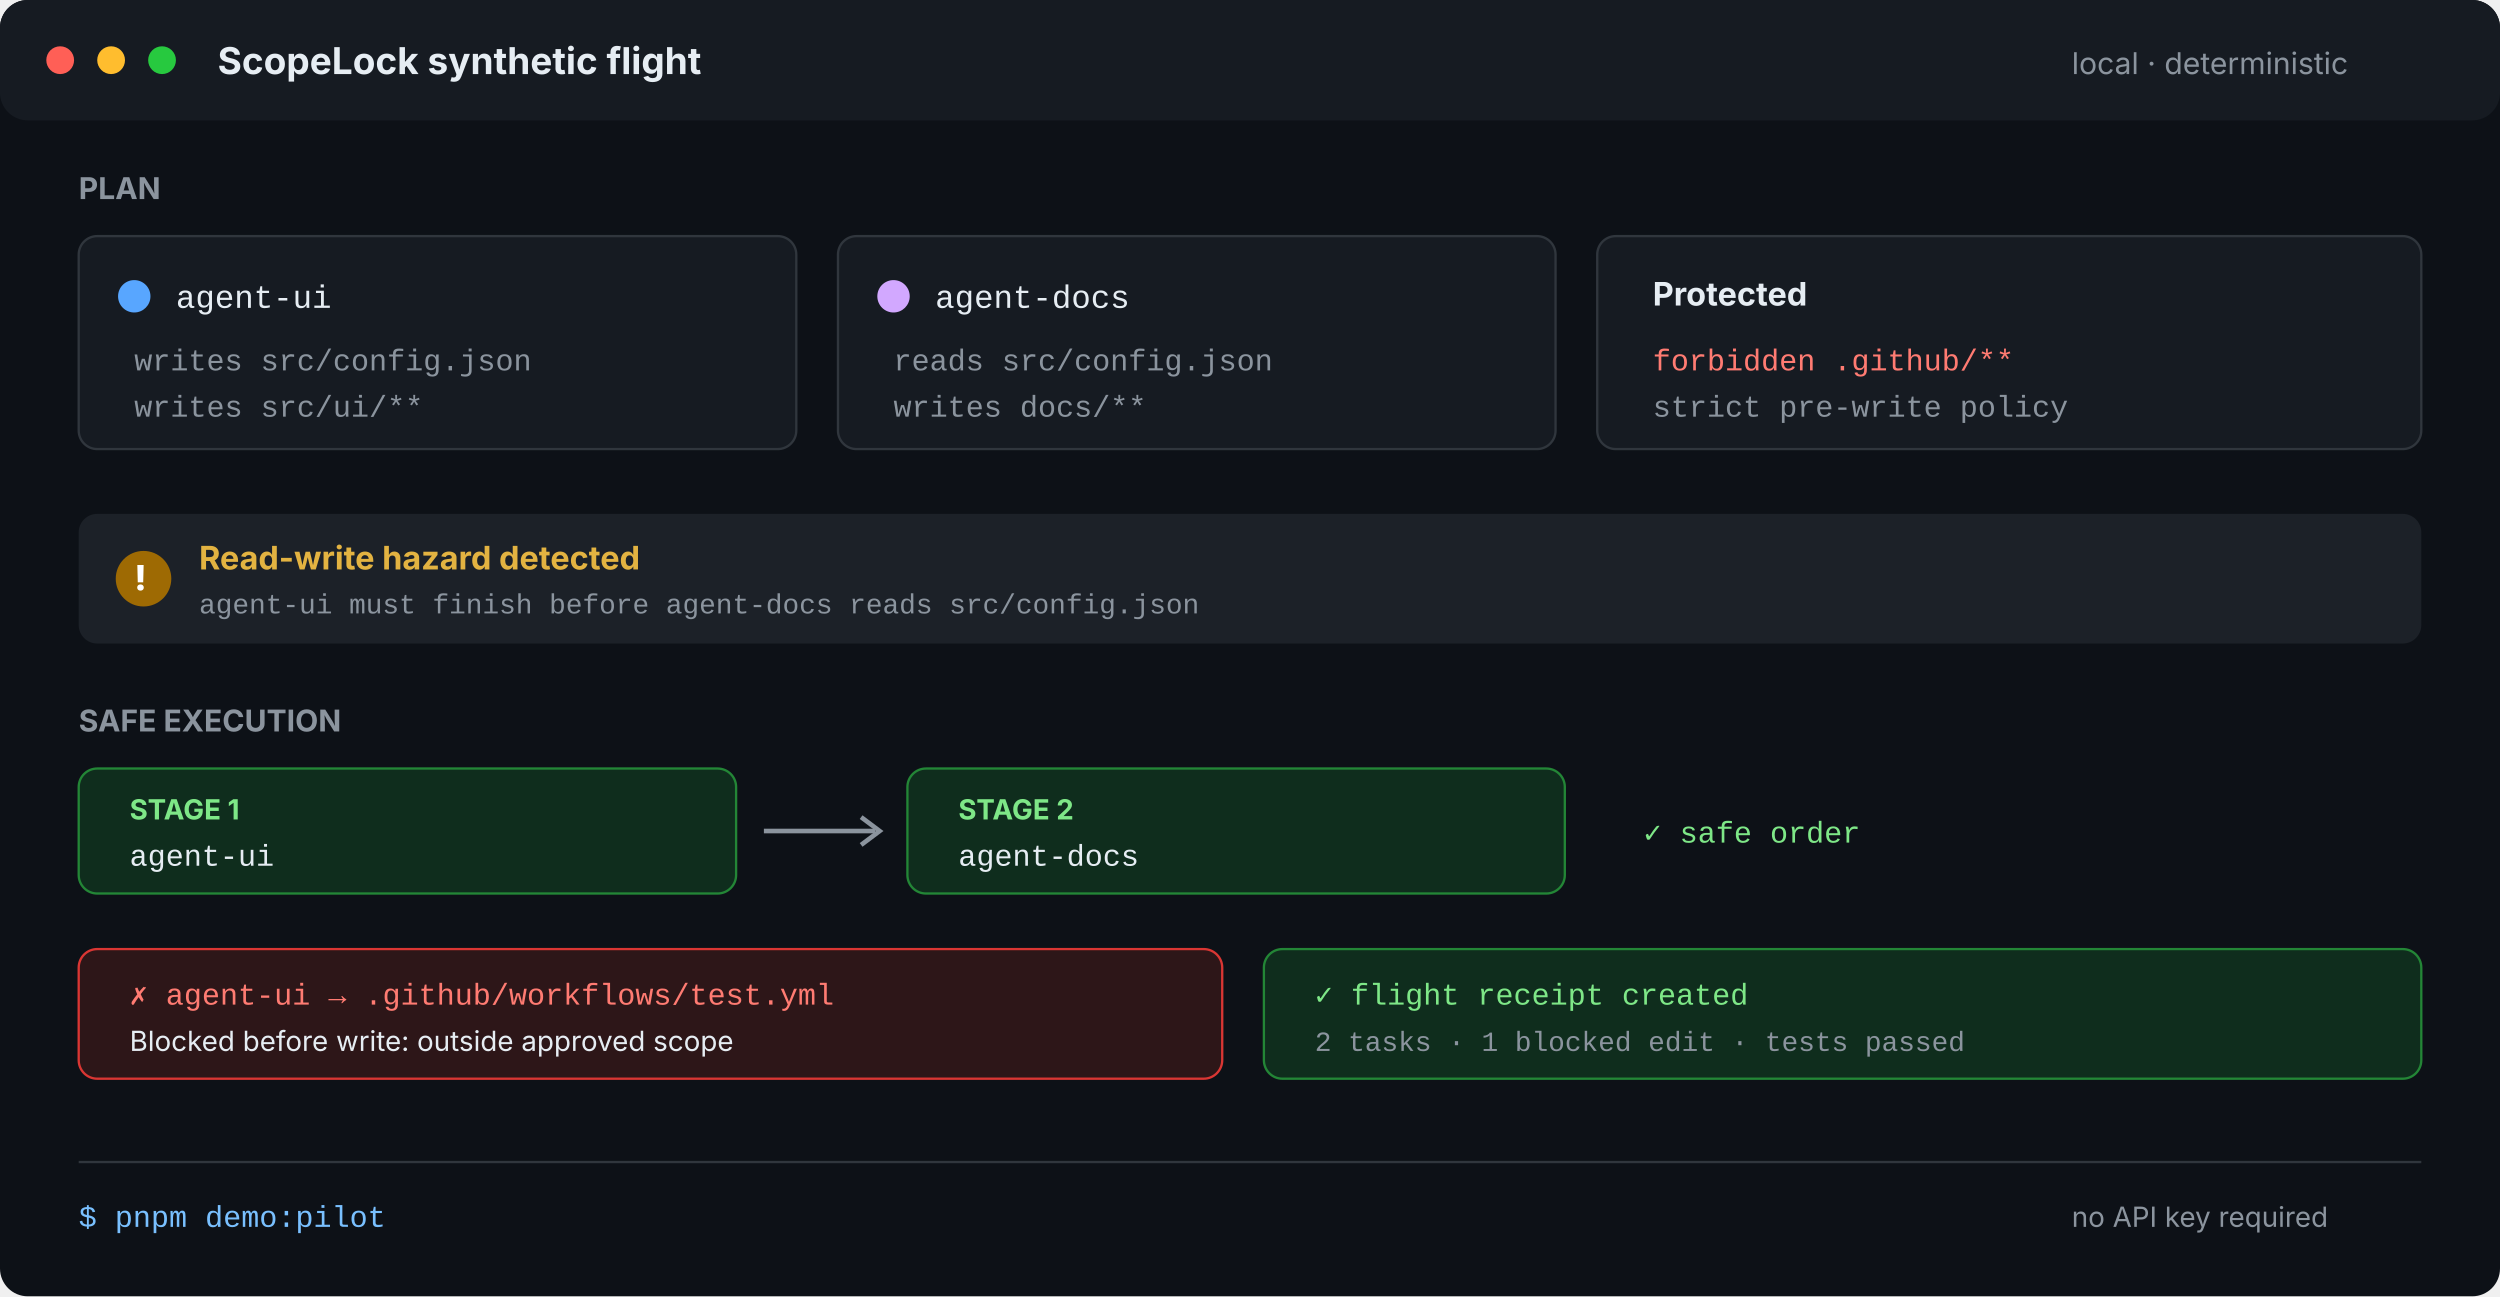
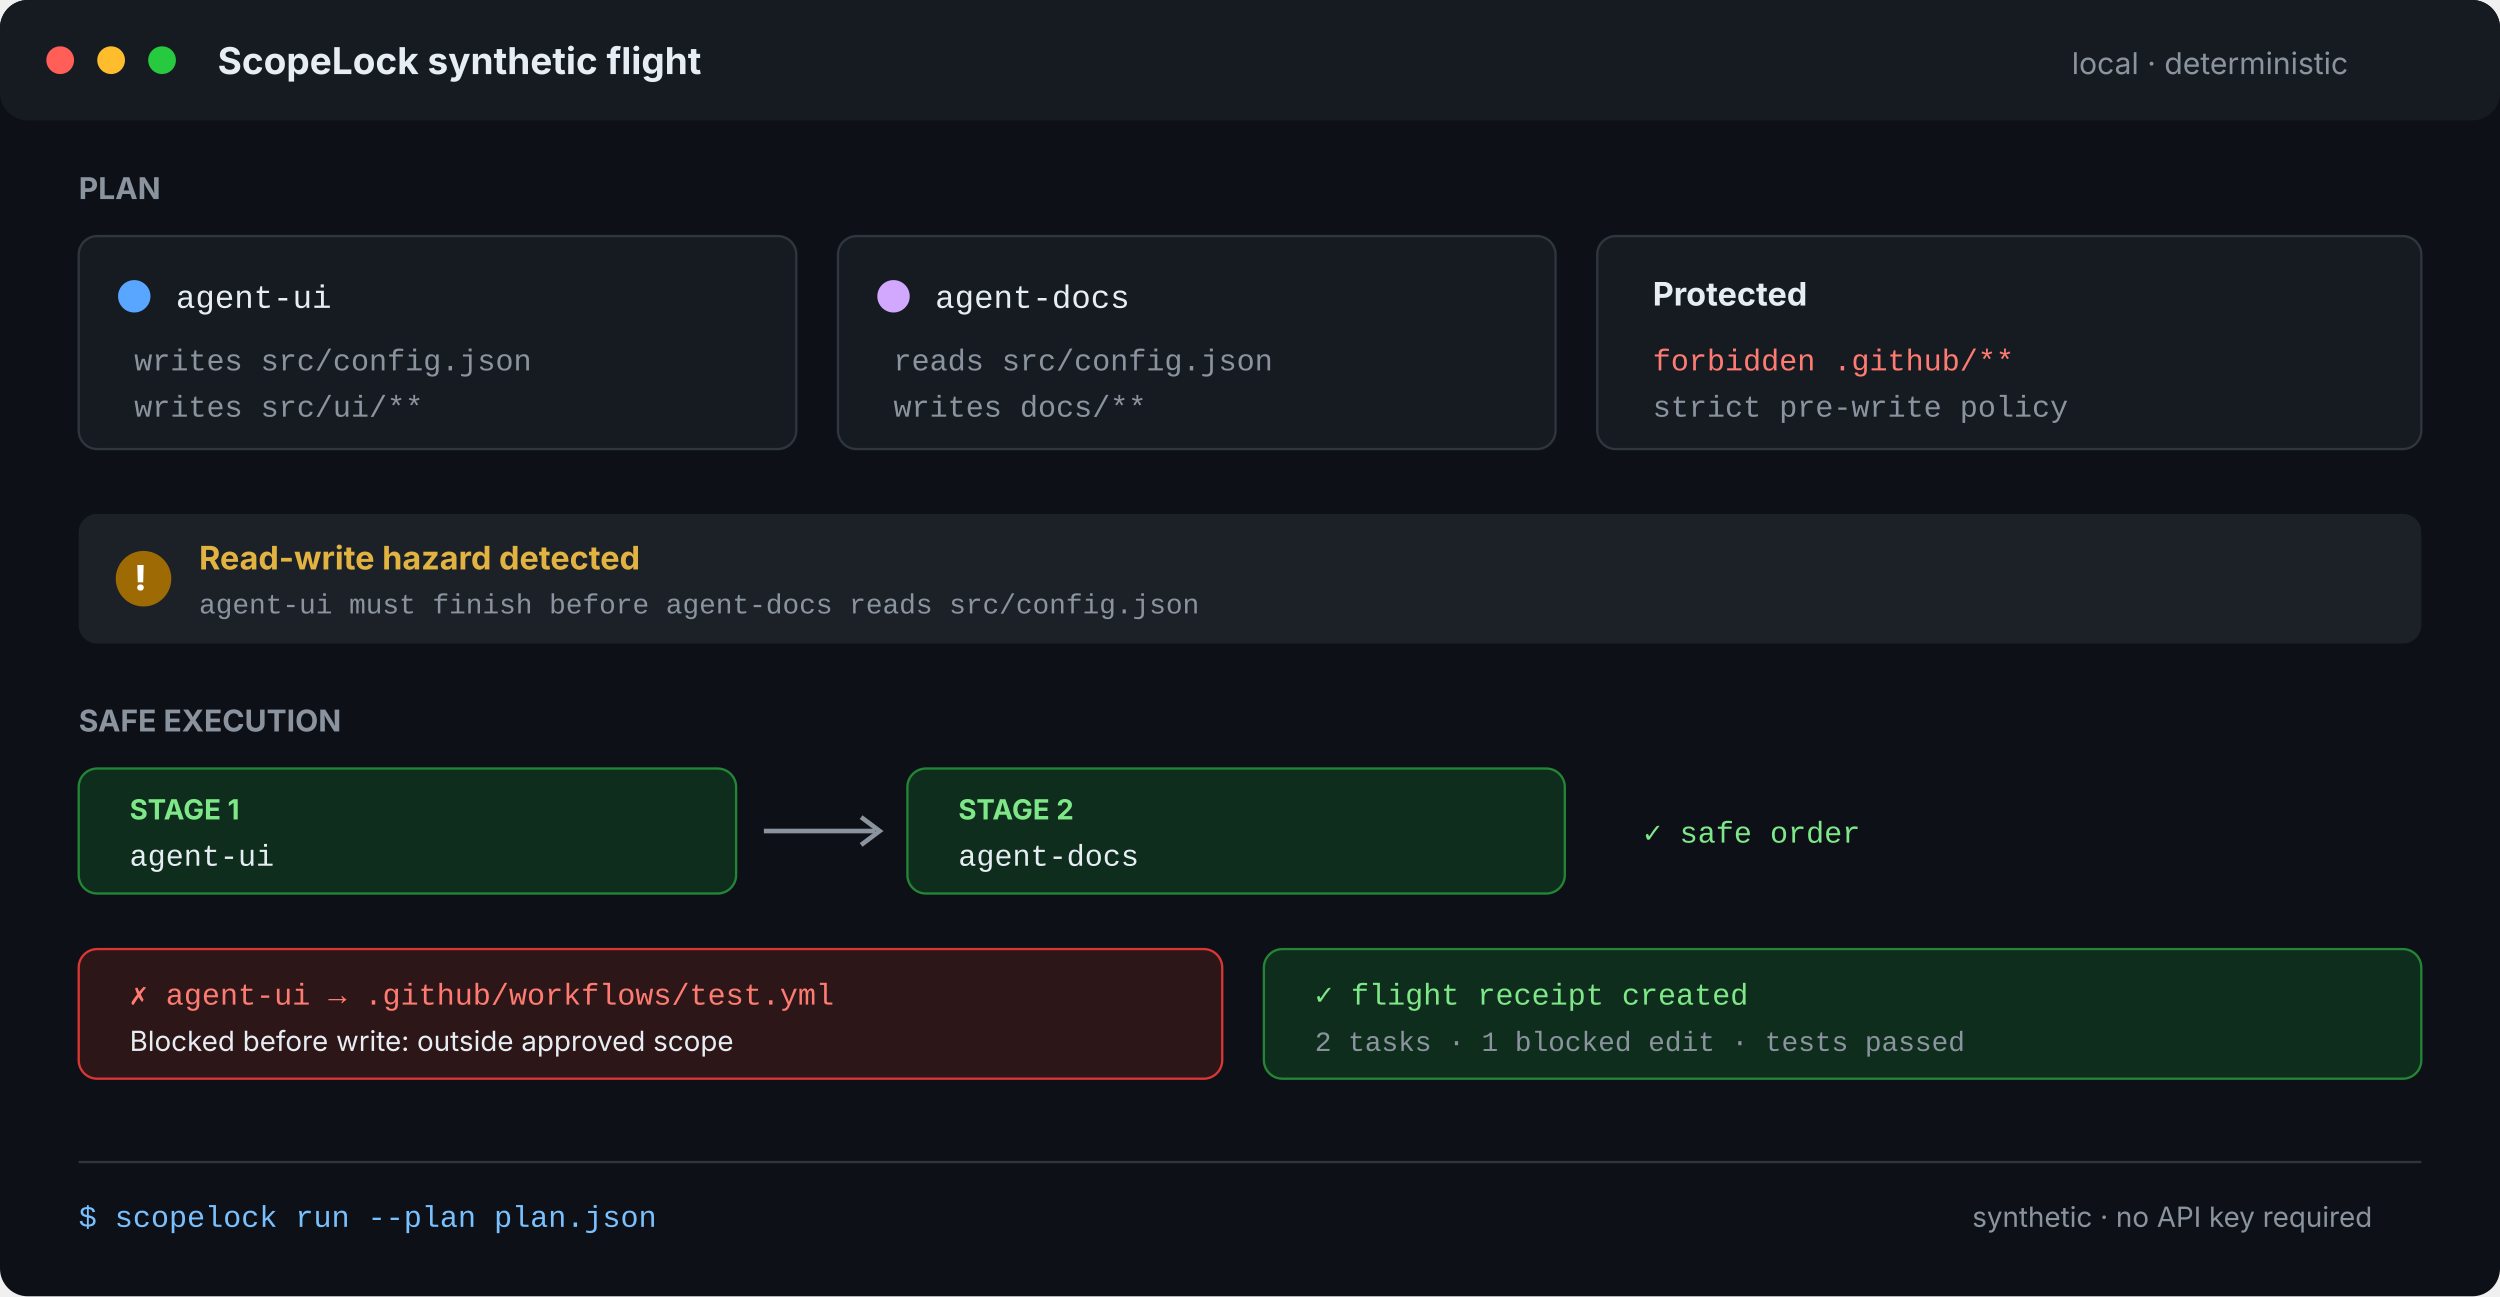
<svg xmlns="http://www.w3.org/2000/svg" width="1080" height="560" viewBox="0 0 1080 560" role="img" aria-labelledby="title desc">
  <style>
    .ui{font-family:-apple-system,BlinkMacSystemFont,"Segoe UI",sans-serif;letter-spacing:0}
    .mono{font-family:SFMono-Regular,Consolas,"Liberation Mono",monospace;letter-spacing:0}
    .muted{fill:#8b949e}.text{fill:#e6edf3}.blue{fill:#79c0ff}.green{fill:#7ee787}.amber{fill:#e3b341}.red{fill:#ff7b72}
  </style>
  <rect width="1080" height="560" rx="12" fill="#0d1117" />
  <rect width="1080" height="52" rx="12" fill="#161b22" />
  <circle cx="26" cy="26" r="6" fill="#ff5f56" />
  <circle cx="48" cy="26" r="6" fill="#ffbd2e" />
  <circle cx="70" cy="26" r="6" fill="#27c93f" />
  <text class="ui text" x="94" y="32" font-size="16" font-weight="700">ScopeLock synthetic flight</text>
  <text class="ui muted" x="895" y="32" font-size="13">local · deterministic</text>
  <text class="ui muted" x="34" y="86" font-size="13" font-weight="700">PLAN</text>
  <rect x="34" y="102" width="310" height="92" rx="8" fill="#161b22" stroke="#30363d" />
  <circle cx="58" cy="128" r="7" fill="#58a6ff" />
  <text class="mono text" x="76" y="133" font-size="14">agent-ui</text>
  <text class="mono muted" x="58" y="160" font-size="13">writes  src/config.json</text>
  <text class="mono muted" x="58" y="180" font-size="13">writes  src/ui/**</text>
  <rect x="362" y="102" width="310" height="92" rx="8" fill="#161b22" stroke="#30363d" />
  <circle cx="386" cy="128" r="7" fill="#d2a8ff" />
  <text class="mono text" x="404" y="133" font-size="14">agent-docs</text>
  <text class="mono muted" x="386" y="160" font-size="13">reads   src/config.json</text>
  <text class="mono muted" x="386" y="180" font-size="13">writes  docs/**</text>
  <rect x="690" y="102" width="356" height="92" rx="8" fill="#161b22" stroke="#30363d" />
  <text class="ui text" x="714" y="132" font-size="14" font-weight="700">Protected</text>
  <text class="mono red" x="714" y="160" font-size="13">forbidden  .github/**</text>
  <text class="mono muted" x="714" y="180" font-size="13">strict pre-write policy</text>
  <g>
    <animate attributeName="opacity" values="0;1;1;1;1;0" keyTimes="0;.05;.84;.9;.96;1" dur="12s" repeatCount="indefinite" />
    <rect x="34" y="222" width="1012" height="56" rx="8" fill="#1c2128" />
    <circle cx="62" cy="250" r="12" fill="#9e6a03" />
    <text class="ui" x="58" y="255" fill="#fff" font-size="15" font-weight="800">!</text>
    <text class="ui amber" x="86" y="246" font-size="14" font-weight="700">Read-write hazard detected</text>
    <text class="mono muted" x="86" y="265" font-size="12">agent-ui must finish before agent-docs reads src/config.json</text>
  </g>
  <g>
    <animate attributeName="opacity" values="0;0;1;1;1;0" keyTimes="0;.18;.23;.84;.96;1" dur="12s" repeatCount="indefinite" />
    <text class="ui muted" x="34" y="316" font-size="13" font-weight="700">SAFE EXECUTION</text>
    <rect x="34" y="332" width="284" height="54" rx="8" fill="#0f2d1d" stroke="#238636" />
    <text class="ui green" x="56" y="354" font-size="12" font-weight="700">STAGE 1</text>
    <text class="mono text" x="56" y="374" font-size="13">agent-ui</text>
    <path d="M330 359h48" stroke="#8b949e" stroke-width="2" />
    <path d="m372 353 8 6-8 6" fill="none" stroke="#8b949e" stroke-width="2" />
    <rect x="392" y="332" width="284" height="54" rx="8" fill="#0f2d1d" stroke="#238636" />
    <text class="ui green" x="414" y="354" font-size="12" font-weight="700">STAGE 2</text>
    <text class="mono text" x="414" y="374" font-size="13">agent-docs</text>
    <text class="mono green" x="710" y="364" font-size="13">✓ safe order</text>
  </g>
  <g>
    <animate attributeName="opacity" values="0;0;0;1;1;0" keyTimes="0;.39;.44;.84;.96;1" dur="12s" repeatCount="indefinite" />
    <rect x="34" y="410" width="494" height="56" rx="8" fill="#2d1618" stroke="#da3633" />
    <text class="mono red" x="56" y="434" font-size="13">✗ agent-ui → .github/workflows/test.yml</text>
    <text class="ui text" x="56" y="454" font-size="12">Blocked before write: outside approved scope</text>
  </g>
  <g>
    <animate attributeName="opacity" values="0;0;0;0;1;0" keyTimes="0;.59;.64;.84;.96;1" dur="12s" repeatCount="indefinite" />
    <rect x="546" y="410" width="500" height="56" rx="8" fill="#0f2d1d" stroke="#238636" />
    <text class="mono green" x="568" y="434" font-size="13">✓ flight receipt created</text>
    <text class="mono muted" x="568" y="454" font-size="12">2 tasks · 1 blocked edit · tests passed</text>
  </g>
  <line x1="34" y1="502" x2="1046" y2="502" stroke="#30363d" />
-   <text class="mono blue" x="34" y="530" font-size="13">$ pnpm demo:pilot</text>
-   <text class="ui muted" x="895" y="530" font-size="12">no API key required</text>
+   <text class="mono blue" x="34" y="530" font-size="13">$ scopelock run --plan plan.json</text>
+   <text class="ui muted" x="852" y="530" font-size="12">synthetic · no API key required</text>
</svg>
